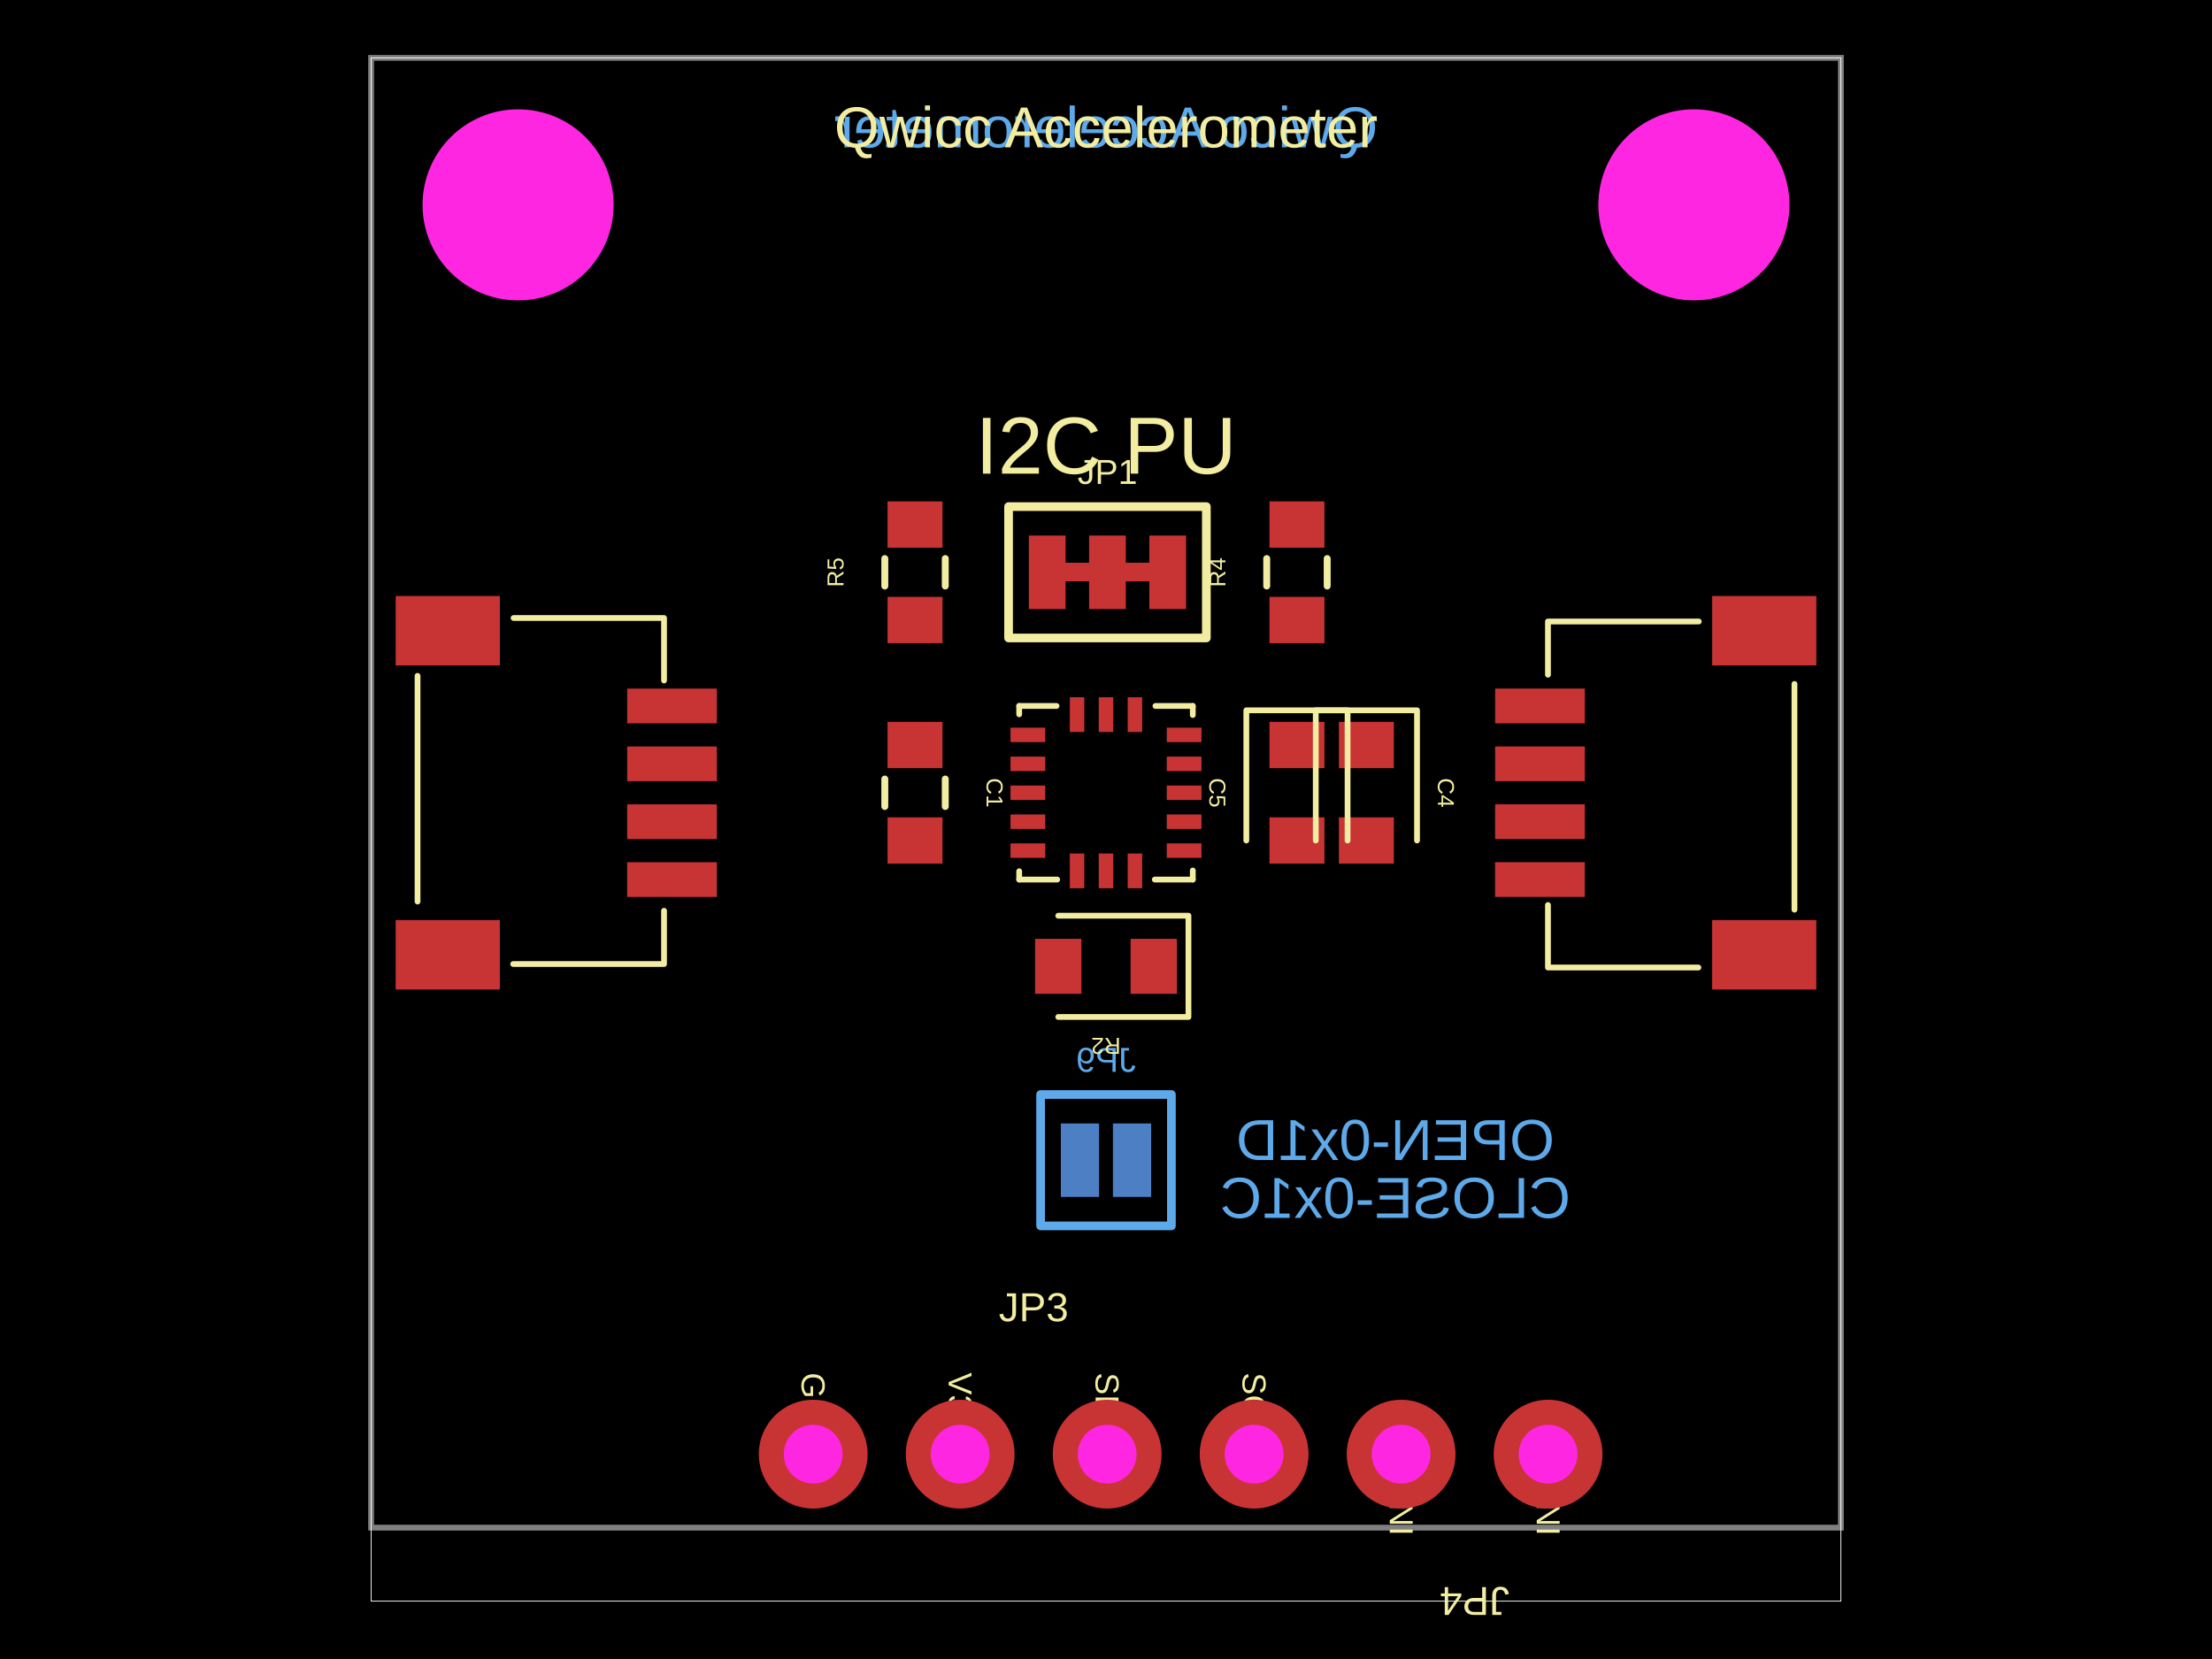
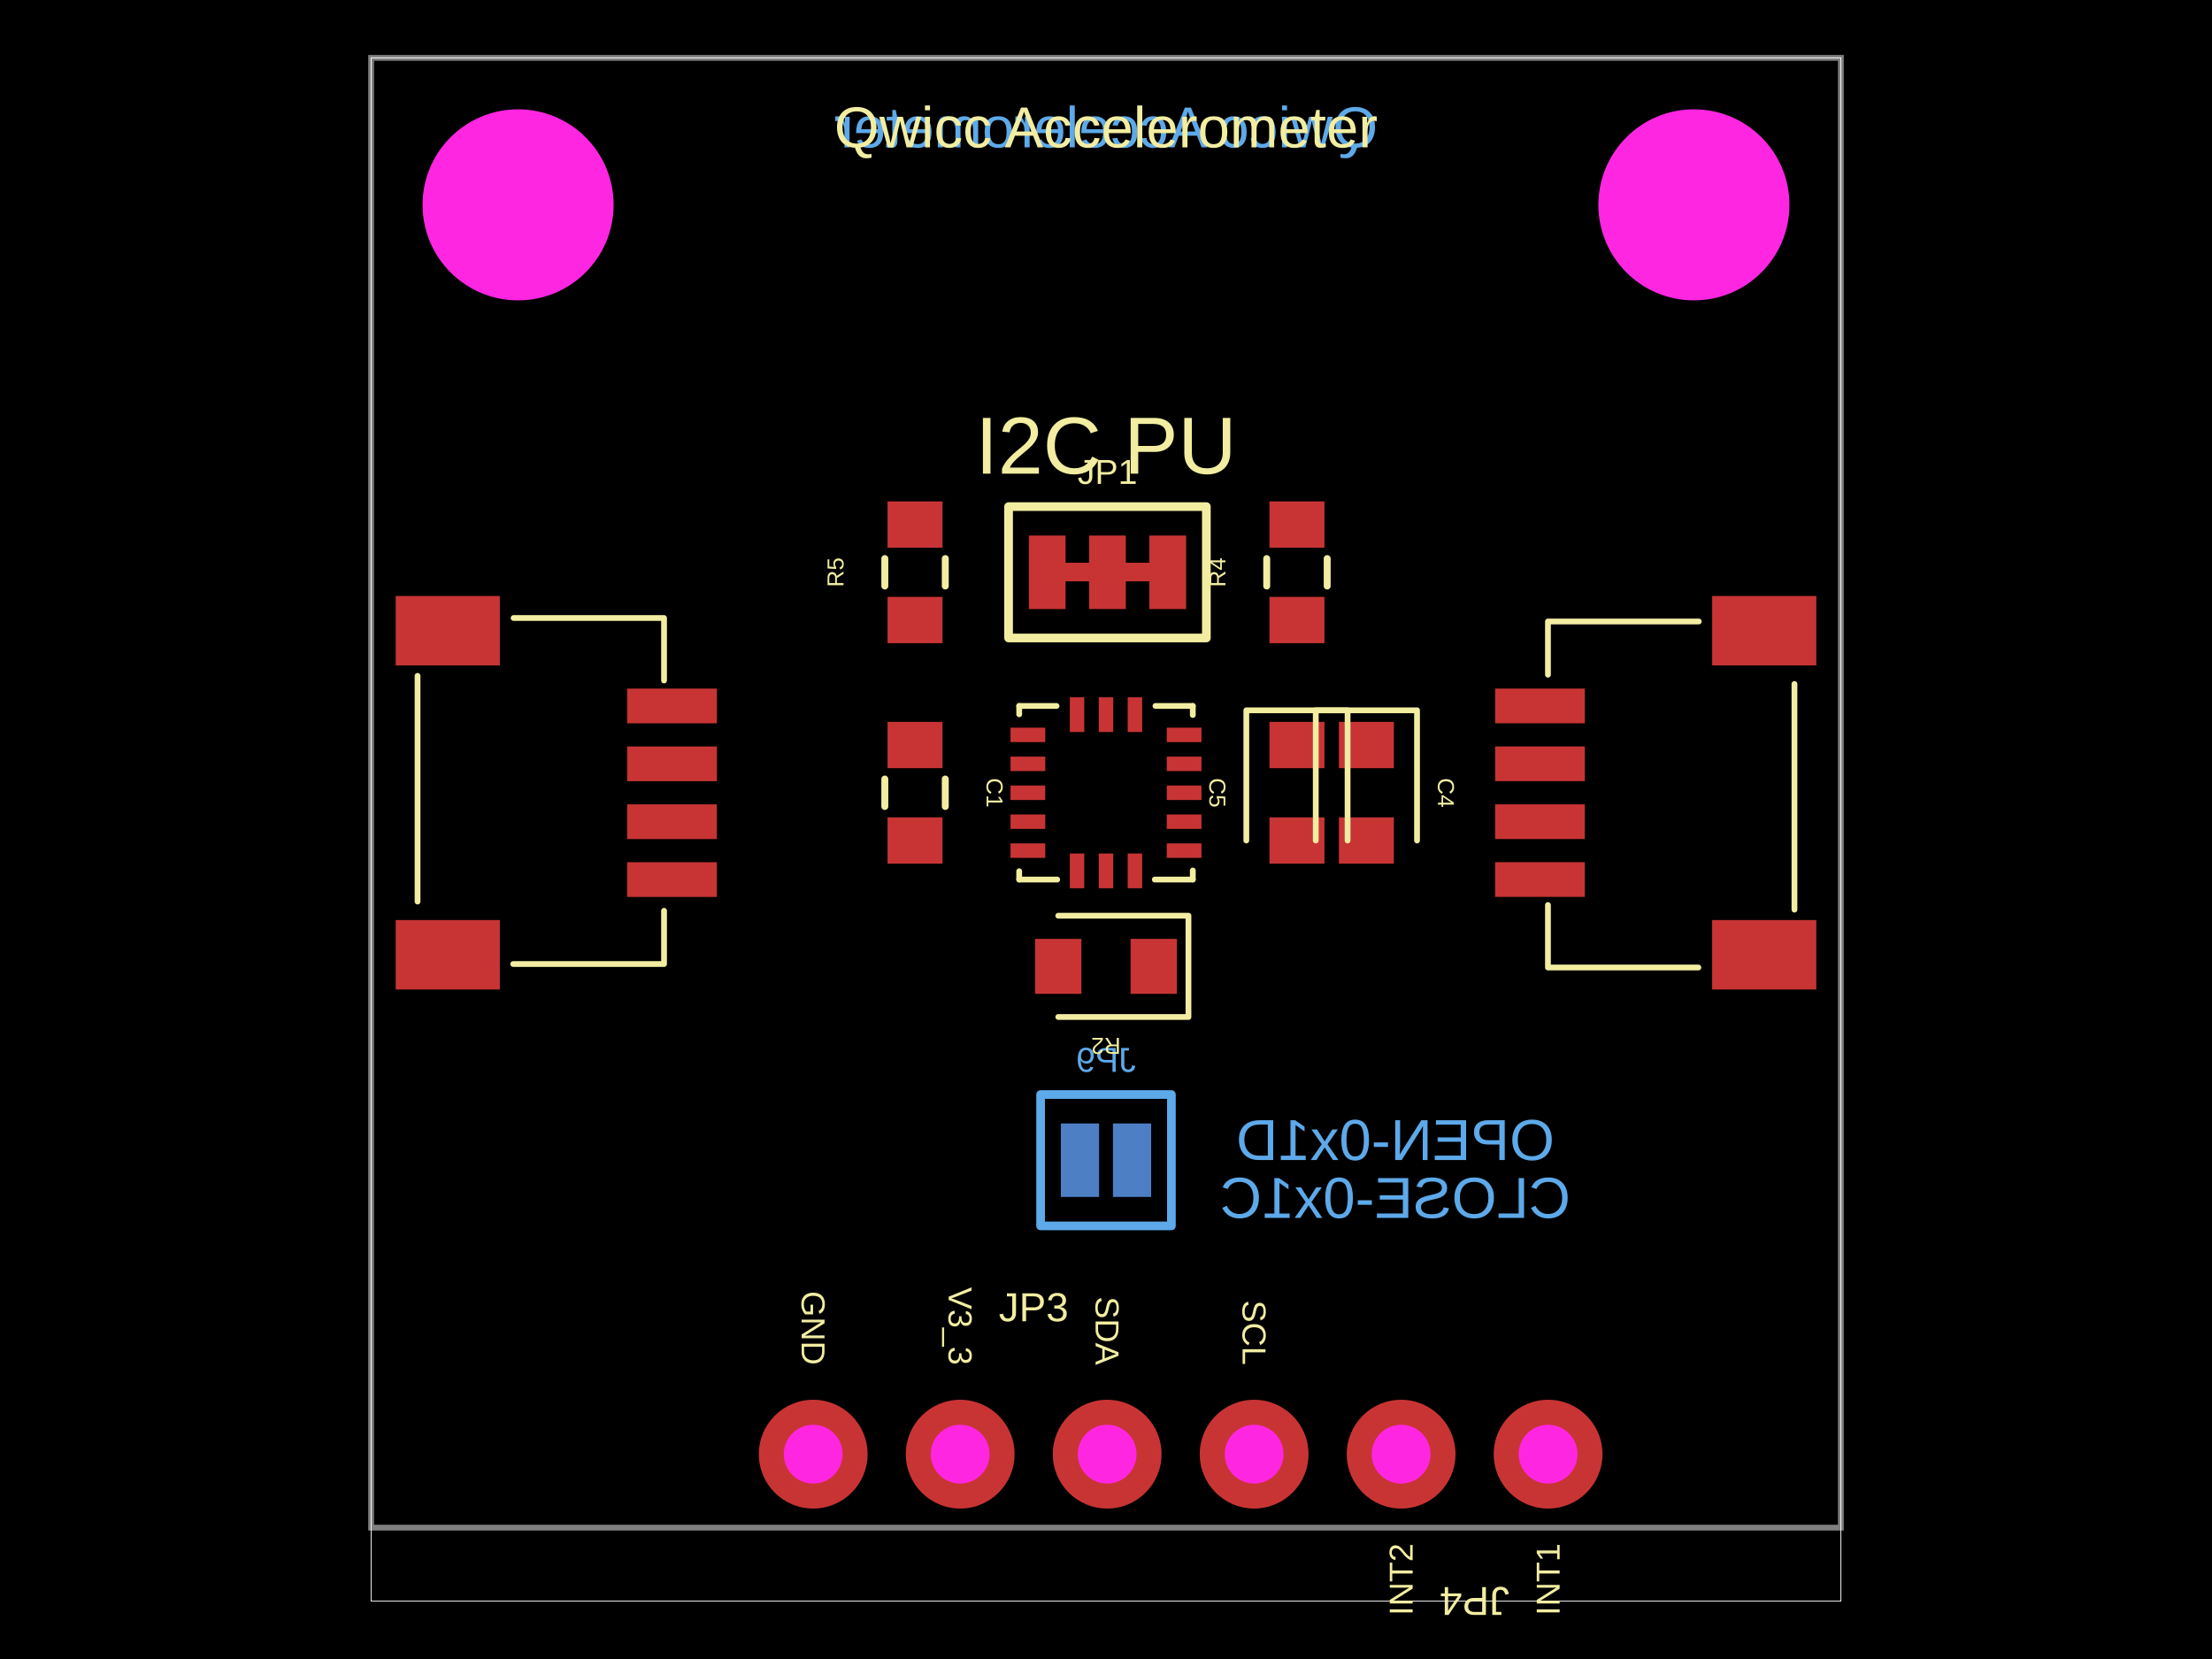
<svg xmlns="http://www.w3.org/2000/svg" width="800" height="600">
  <style />
  <rect class="boundary" x="0" y="0" fill="#000" width="800" height="600" data-type="pcb_background" data-pcb-layer="global" />
  <rect class="pcb-boundary" fill="none" stroke="#fff" stroke-width="0.3" x="134.217" y="20.928" width="531.566" height="558.144" data-type="pcb_boundary" data-pcb-layer="global" />
  <path class="pcb-board" d="M 134.217 552.494 L 665.783 552.494 L 665.783 20.928 L 134.217 20.928 Z" fill="none" stroke="rgba(255, 255, 255, 0.5)" stroke-width="2.093" data-type="pcb_board" data-pcb-layer="board" />
  <rect class="pcb-pad" fill="rgb(77, 127, 196)" x="402.507" y="406.313" width="13.821" height="26.578" data-type="pcb_smtpad" data-pcb-layer="bottom" data-pad-name="JP9.pin1" />
  <rect class="pcb-pad" fill="rgb(77, 127, 196)" x="383.672" y="406.313" width="13.821" height="26.578" data-type="pcb_smtpad" data-pcb-layer="bottom" data-pad-name="JP9.pin2" data-pad-net-name="GND" />
  <path class="pcb-silkscreen pcb-silkscreen-bottom" d="M 423.653 443.355 L 376.347 443.355 L 376.347 395.849 L 423.653 395.849 L 423.653 443.355 Z" fill="none" stroke="#5da9e9" stroke-width="3.139" stroke-linecap="round" stroke-linejoin="round" data-pcb-component-id="pcb_component_8" data-pcb-silkscreen-path-id="pcb_silkscreen_path_18" data-type="pcb_silkscreen_path" data-pcb-layer="bottom" />
  <text x="0" y="0" dx="0" dy="0" fill="#5da9e9" font-family="Arial, sans-serif" font-size="12.557" text-anchor="middle" dominant-baseline="central" transform="matrix(-1,0,0,1,400,383.2926)" class="pcb-silkscreen-text pcb-silkscreen-bottom" data-pcb-silkscreen-text-id="pcb_silkscreen_text_7" stroke="none" data-type="pcb_silkscreen_text" data-pcb-layer="bottom">JP9</text>
  <text x="0" y="0" dx="0" dy="0" fill="#5da9e9" font-family="Arial, sans-serif" font-size="20.928" text-anchor="middle" dominant-baseline="central" transform="matrix(-1,0,0,1,400,46.04116)" class="pcb-silkscreen-text pcb-silkscreen-bottom" data-pcb-silkscreen-text-id="pcb_silkscreen_text_17" stroke="none" data-type="pcb_silkscreen_text" data-pcb-layer="bottom">Qwicc Accelerometer</text>
  <text x="0" y="0" dx="0" dy="0" fill="#5da9e9" font-family="Arial, sans-serif" font-size="20.928" text-anchor="middle" dominant-baseline="central" transform="matrix(-1,0,0,1,504.639,412.2776)" class="pcb-silkscreen-text pcb-silkscreen-bottom" data-pcb-silkscreen-text-id="pcb_silkscreen_text_18" stroke="none" data-type="pcb_silkscreen_text" data-pcb-layer="bottom">OPEN-0x1D</text>
  <text x="0" y="0" dx="0" dy="0" fill="#5da9e9" font-family="Arial, sans-serif" font-size="20.928" text-anchor="middle" dominant-baseline="central" transform="matrix(-1,0,0,1,504.639,433.2054)" class="pcb-silkscreen-text pcb-silkscreen-bottom" data-pcb-silkscreen-text-id="pcb_silkscreen_text_19" stroke="none" data-type="pcb_silkscreen_text" data-pcb-layer="bottom">CLOSE-0x1C</text>
  <rect class="pcb-pad" fill="rgb(200, 52, 52)" x="365.469" y="263.167" width="12.557" height="5.232" data-type="pcb_smtpad" data-pcb-layer="top" data-pad-name="U1.VDDIO" data-pad-net-name="V3_3" />
  <rect class="pcb-pad" fill="rgb(200, 52, 52)" x="365.469" y="273.634" width="12.557" height="5.232" data-type="pcb_smtpad" data-pcb-layer="top" data-pad-name="U1.BYP" />
  <rect class="pcb-pad" fill="rgb(200, 52, 52)" x="365.469" y="284.095" width="12.557" height="5.232" data-type="pcb_smtpad" data-pcb-layer="top" data-pad-name="U1.NC1" />
  <rect class="pcb-pad" fill="rgb(200, 52, 52)" x="365.469" y="294.561" width="12.557" height="5.232" data-type="pcb_smtpad" data-pcb-layer="top" data-pad-name="U1.SCL" data-pad-net-name="SCL" />
  <rect class="pcb-pad" fill="rgb(200, 52, 52)" x="365.469" y="305.023" width="12.557" height="5.232" data-type="pcb_smtpad" data-pcb-layer="top" data-pad-name="U1.GND" />
  <rect class="pcb-pad" fill="rgb(200, 52, 52)" x="386.917" y="308.685" width="5.232" height="12.557" data-type="pcb_smtpad" data-pcb-layer="top" data-pad-name="U1.SDA" data-pad-net-name="SDA" />
  <rect class="pcb-pad" fill="rgb(200, 52, 52)" x="397.384" y="308.685" width="5.232" height="12.557" data-type="pcb_smtpad" data-pcb-layer="top" data-pad-name="U1.SA0" />
  <rect class="pcb-pad" fill="rgb(200, 52, 52)" x="407.845" y="308.685" width="5.232" height="12.557" data-type="pcb_smtpad" data-pcb-layer="top" data-pad-name="U1.NC2" />
  <rect class="pcb-pad" fill="rgb(200, 52, 52)" x="421.974" y="305.023" width="12.557" height="5.232" data-type="pcb_smtpad" data-pcb-layer="top" data-pad-name="U1.INT2" data-pad-net-name="INT2" />
  <rect class="pcb-pad" fill="rgb(200, 52, 52)" x="421.974" y="294.561" width="12.557" height="5.232" data-type="pcb_smtpad" data-pcb-layer="top" data-pad-name="U1.GND1" />
  <rect class="pcb-pad" fill="rgb(200, 52, 52)" x="421.974" y="284.095" width="12.557" height="5.232" data-type="pcb_smtpad" data-pcb-layer="top" data-pad-name="U1.INT1" data-pad-net-name="INT1" />
  <rect class="pcb-pad" fill="rgb(200, 52, 52)" x="421.974" y="273.634" width="12.557" height="5.232" data-type="pcb_smtpad" data-pcb-layer="top" data-pad-name="U1.GND2" />
  <rect class="pcb-pad" fill="rgb(200, 52, 52)" x="421.974" y="263.167" width="12.557" height="5.232" data-type="pcb_smtpad" data-pcb-layer="top" data-pad-name="U1.NC3" />
  <rect class="pcb-pad" fill="rgb(200, 52, 52)" x="407.845" y="252.18" width="5.232" height="12.557" data-type="pcb_smtpad" data-pcb-layer="top" data-pad-name="U1.VDD" data-pad-net-name="V3_3" />
  <rect class="pcb-pad" fill="rgb(200, 52, 52)" x="397.384" y="252.18" width="5.232" height="12.557" data-type="pcb_smtpad" data-pcb-layer="top" data-pad-name="U1.NC4" />
  <rect class="pcb-pad" fill="rgb(200, 52, 52)" x="386.917" y="252.18" width="5.232" height="12.557" data-type="pcb_smtpad" data-pcb-layer="top" data-pad-name="U1.NC5" />
  <rect class="pcb-pad" fill="rgb(200, 52, 52)" x="459.121" y="261.074" width="19.881" height="16.742" data-type="pcb_smtpad" data-pcb-layer="top" data-pad-name="C5.pin1" data-pad-net-name="V3_3" />
  <rect class="pcb-pad" fill="rgb(200, 52, 52)" x="459.121" y="295.605" width="19.881" height="16.742" data-type="pcb_smtpad" data-pcb-layer="top" data-pad-name="C5.pin2" data-pad-net-name="GND" />
  <rect class="pcb-pad" fill="rgb(200, 52, 52)" x="484.234" y="261.074" width="19.881" height="16.742" data-type="pcb_smtpad" data-pcb-layer="top" data-pad-name="C4.pin1" data-pad-net-name="V3_3" />
  <rect class="pcb-pad" fill="rgb(200, 52, 52)" x="484.234" y="295.605" width="19.881" height="16.742" data-type="pcb_smtpad" data-pcb-layer="top" data-pad-name="C4.pin2" data-pad-net-name="GND" />
  <rect class="pcb-pad" fill="rgb(200, 52, 52)" x="408.894" y="339.554" width="16.742" height="19.881" data-type="pcb_smtpad" data-pcb-layer="top" data-pad-name="R2.pin1" />
  <rect class="pcb-pad" fill="rgb(200, 52, 52)" x="374.363" y="339.554" width="16.742" height="19.881" data-type="pcb_smtpad" data-pcb-layer="top" data-pad-name="R2.pin2" data-pad-net-name="V3_3" />
  <rect class="pcb-pad" fill="rgb(200, 52, 52)" x="320.998" y="261.074" width="19.881" height="16.742" data-type="pcb_smtpad" data-pcb-layer="top" data-pad-name="C1.pin1" />
  <rect class="pcb-pad" fill="rgb(200, 52, 52)" x="320.998" y="295.605" width="19.881" height="16.742" data-type="pcb_smtpad" data-pcb-layer="top" data-pad-name="C1.pin2" data-pad-net-name="GND" />
  <rect class="pcb-pad" fill="rgb(200, 52, 52)" x="459.121" y="215.87" width="19.881" height="16.742" data-type="pcb_smtpad" data-pcb-layer="top" data-pad-name="R4.pin1" data-pad-net-name="SCL" />
  <rect class="pcb-pad" fill="rgb(200, 52, 52)" x="459.121" y="181.339" width="19.881" height="16.742" data-type="pcb_smtpad" data-pcb-layer="top" data-pad-name="R4.pin2" />
  <rect class="pcb-pad" fill="rgb(200, 52, 52)" x="320.998" y="215.87" width="19.881" height="16.742" data-type="pcb_smtpad" data-pcb-layer="top" data-pad-name="R5.pin1" data-pad-net-name="SDA" />
  <rect class="pcb-pad" fill="rgb(200, 52, 52)" x="320.998" y="181.339" width="19.881" height="16.742" data-type="pcb_smtpad" data-pcb-layer="top" data-pad-name="R5.pin2" />
  <rect class="pcb-pad" fill="rgb(200, 52, 52)" x="372.093" y="193.687" width="13.289" height="26.578" data-type="pcb_smtpad" data-pcb-layer="top" data-pad-name="JP1.pin1" />
  <rect class="pcb-pad" fill="rgb(200, 52, 52)" x="393.887" y="193.687" width="13.289" height="26.578" data-type="pcb_smtpad" data-pcb-layer="top" data-pad-name="JP1.pin2" data-pad-net-name="V3_3" />
  <rect class="pcb-pad" fill="rgb(200, 52, 52)" x="415.681" y="193.687" width="13.289" height="26.578" data-type="pcb_smtpad" data-pcb-layer="top" data-pad-name="JP1.pin3" />
  <path class="pcb-trace" stroke="rgb(200, 52, 52)" fill="none" d="M 385.382 206.976 L 393.887 206.976" stroke-width="6.645" stroke-linecap="round" stroke-linejoin="round" shape-rendering="crispEdges" data-type="pcb_trace" data-pcb-layer="top" />
  <path class="pcb-trace" stroke="rgb(200, 52, 52)" fill="none" d="M 407.176 206.976 L 415.681 206.976" stroke-width="6.645" stroke-linecap="round" stroke-linejoin="round" shape-rendering="crispEdges" data-type="pcb_trace" data-pcb-layer="top" />
  <rect class="pcb-pad" fill="rgb(200, 52, 52)" x="540.729" y="290.894" width="32.438" height="12.557" data-type="pcb_smtpad" data-pcb-layer="top" data-pad-name="JP2.VDD" data-pad-net-name="V3_3" />
  <rect class="pcb-pad" fill="rgb(200, 52, 52)" x="540.729" y="311.821" width="32.438" height="12.557" data-type="pcb_smtpad" data-pcb-layer="top" data-pad-name="JP2.GND" data-pad-net-name="GND" />
  <rect class="pcb-pad" fill="rgb(200, 52, 52)" x="540.739" y="249.033" width="32.438" height="12.557" data-type="pcb_smtpad" data-pcb-layer="top" data-pad-name="JP2.SCL" data-pad-net-name="SCL" />
  <rect class="pcb-pad" fill="rgb(200, 52, 52)" x="540.739" y="269.961" width="32.438" height="12.557" data-type="pcb_smtpad" data-pcb-layer="top" data-pad-name="JP2.SDA" data-pad-net-name="SDA" />
  <rect class="pcb-pad" fill="rgb(200, 52, 52)" x="619.219" y="332.754" width="37.67" height="25.113" data-type="pcb_smtpad" data-pcb-layer="top" />
  <rect class="pcb-pad" fill="rgb(200, 52, 52)" x="619.23" y="215.554" width="37.67" height="25.113" data-type="pcb_smtpad" data-pcb-layer="top" />
  <rect class="pcb-pad" fill="rgb(200, 52, 52)" x="226.833" y="269.971" width="32.438" height="12.557" data-type="pcb_smtpad" data-pcb-layer="top" data-pad-name="JP5.VDD" data-pad-net-name="V3_3" />
  <rect class="pcb-pad" fill="rgb(200, 52, 52)" x="226.833" y="249.044" width="32.438" height="12.557" data-type="pcb_smtpad" data-pcb-layer="top" data-pad-name="JP5.GND" data-pad-net-name="GND" />
  <rect class="pcb-pad" fill="rgb(200, 52, 52)" x="226.823" y="311.832" width="32.438" height="12.557" data-type="pcb_smtpad" data-pcb-layer="top" data-pad-name="JP5.SCL" data-pad-net-name="SCL" />
  <rect class="pcb-pad" fill="rgb(200, 52, 52)" x="226.823" y="290.904" width="32.438" height="12.557" data-type="pcb_smtpad" data-pcb-layer="top" data-pad-name="JP5.SDA" data-pad-net-name="SDA" />
  <rect class="pcb-pad" fill="rgb(200, 52, 52)" x="143.111" y="215.554" width="37.67" height="25.113" data-type="pcb_smtpad" data-pcb-layer="top" />
  <rect class="pcb-pad" fill="rgb(200, 52, 52)" x="143.1" y="332.754" width="37.67" height="25.113" data-type="pcb_smtpad" data-pcb-layer="top" />
  <path class="pcb-silkscreen pcb-silkscreen-top" d="M 368.606 315.092 L 368.606 318.102" fill="none" stroke="#f2eda1" stroke-width="2.093" stroke-linecap="round" stroke-linejoin="round" data-pcb-component-id="pcb_component_0" data-pcb-silkscreen-path-id="pcb_silkscreen_path_0" data-type="pcb_silkscreen_path" data-pcb-layer="top" />
  <path class="pcb-silkscreen pcb-silkscreen-top" d="M 368.606 255.319 L 368.606 258.33" fill="none" stroke="#f2eda1" stroke-width="2.093" stroke-linecap="round" stroke-linejoin="round" data-pcb-component-id="pcb_component_0" data-pcb-silkscreen-path-id="pcb_silkscreen_path_1" data-type="pcb_silkscreen_path" data-pcb-layer="top" />
  <path class="pcb-silkscreen pcb-silkscreen-top" d="M 382.346 318.102 L 368.606 318.102" fill="none" stroke="#f2eda1" stroke-width="2.093" stroke-linecap="round" stroke-linejoin="round" data-pcb-component-id="pcb_component_0" data-pcb-silkscreen-path-id="pcb_silkscreen_path_2" data-type="pcb_silkscreen_path" data-pcb-layer="top" />
  <path class="pcb-silkscreen pcb-silkscreen-top" d="M 431.39 318.102 L 417.65 318.102" fill="none" stroke="#f2eda1" stroke-width="2.093" stroke-linecap="round" stroke-linejoin="round" data-pcb-component-id="pcb_component_0" data-pcb-silkscreen-path-id="pcb_silkscreen_path_3" data-type="pcb_silkscreen_path" data-pcb-layer="top" />
  <path class="pcb-silkscreen pcb-silkscreen-top" d="M 431.39 314.827 L 431.39 318.102" fill="none" stroke="#f2eda1" stroke-width="2.093" stroke-linecap="round" stroke-linejoin="round" data-pcb-component-id="pcb_component_0" data-pcb-silkscreen-path-id="pcb_silkscreen_path_4" data-type="pcb_silkscreen_path" data-pcb-layer="top" />
  <path class="pcb-silkscreen pcb-silkscreen-top" d="M 431.39 255.319 L 431.39 258.595" fill="none" stroke="#f2eda1" stroke-width="2.093" stroke-linecap="round" stroke-linejoin="round" data-pcb-component-id="pcb_component_0" data-pcb-silkscreen-path-id="pcb_silkscreen_path_5" data-type="pcb_silkscreen_path" data-pcb-layer="top" />
  <path class="pcb-silkscreen pcb-silkscreen-top" d="M 417.886 255.319 L 431.39 255.319" fill="none" stroke="#f2eda1" stroke-width="2.093" stroke-linecap="round" stroke-linejoin="round" data-pcb-component-id="pcb_component_0" data-pcb-silkscreen-path-id="pcb_silkscreen_path_6" data-type="pcb_silkscreen_path" data-pcb-layer="top" />
  <path class="pcb-silkscreen pcb-silkscreen-top" d="M 368.606 255.319 L 382.11 255.319" fill="none" stroke="#f2eda1" stroke-width="2.093" stroke-linecap="round" stroke-linejoin="round" data-pcb-component-id="pcb_component_0" data-pcb-silkscreen-path-id="pcb_silkscreen_path_7" data-type="pcb_silkscreen_path" data-pcb-layer="top" />
  <path class="pcb-silkscreen pcb-silkscreen-top" d="M 487.374 303.976 L 487.374 256.889 L 450.75 256.889 L 450.75 303.976" fill="none" stroke="#f2eda1" stroke-width="2.093" stroke-linecap="round" stroke-linejoin="round" data-pcb-component-id="pcb_component_1" data-pcb-silkscreen-path-id="pcb_silkscreen_path_8" data-type="pcb_silkscreen_path" data-pcb-layer="top" />
  <text x="0" y="0" dx="0" dy="0" fill="#f2eda1" font-family="Arial, sans-serif" font-size="8.371" text-anchor="middle" dominant-baseline="central" transform="matrix(-1.8369701987210297e-16,1,-1,-1.8369701987210297e-16,440.286,286.7108)" class="pcb-silkscreen-text pcb-silkscreen-top" data-pcb-silkscreen-text-id="pcb_silkscreen_text_0" stroke="none" data-type="pcb_silkscreen_text" data-pcb-layer="top">C5</text>
  <path class="pcb-silkscreen pcb-silkscreen-top" d="M 512.487 303.976 L 512.487 256.889 L 475.863 256.889 L 475.863 303.976" fill="none" stroke="#f2eda1" stroke-width="2.093" stroke-linecap="round" stroke-linejoin="round" data-pcb-component-id="pcb_component_2" data-pcb-silkscreen-path-id="pcb_silkscreen_path_9" data-type="pcb_silkscreen_path" data-pcb-layer="top" />
  <text x="0" y="0" dx="0" dy="0" fill="#f2eda1" font-family="Arial, sans-serif" font-size="8.371" text-anchor="middle" dominant-baseline="central" transform="matrix(-1.8369701987210297e-16,1,-1,-1.8369701987210297e-16,522.9508,286.7108)" class="pcb-silkscreen-text pcb-silkscreen-top" data-pcb-silkscreen-text-id="pcb_silkscreen_text_1" stroke="none" data-type="pcb_silkscreen_text" data-pcb-layer="top">C4</text>
  <path class="pcb-silkscreen pcb-silkscreen-top" d="M 382.735 367.806 L 429.822 367.806 L 429.822 331.182 L 382.735 331.182" fill="none" stroke="#f2eda1" stroke-width="2.093" stroke-linecap="round" stroke-linejoin="round" data-pcb-component-id="pcb_component_3" data-pcb-silkscreen-path-id="pcb_silkscreen_path_10" data-type="pcb_silkscreen_path" data-pcb-layer="top" />
  <text x="0" y="0" dx="0" dy="0" fill="#f2eda1" font-family="Arial, sans-serif" font-size="8.371" text-anchor="middle" dominant-baseline="central" transform="matrix(-1,-1.2246467991473532e-16,1.2246467991473532e-16,-1,400,378.27)" class="pcb-silkscreen-text pcb-silkscreen-top" data-pcb-silkscreen-text-id="pcb_silkscreen_text_2" stroke="none" data-type="pcb_silkscreen_text" data-pcb-layer="top">R2</text>
  <path class="pcb-silkscreen pcb-silkscreen-top" d="M 341.873 281.746 L 341.873 291.676" fill="none" stroke="#f2eda1" stroke-width="2.511" stroke-linecap="round" stroke-linejoin="round" data-pcb-component-id="pcb_component_4" data-pcb-silkscreen-path-id="pcb_silkscreen_path_11" data-type="pcb_silkscreen_path" data-pcb-layer="top" />
  <path class="pcb-silkscreen pcb-silkscreen-top" d="M 320.003 281.746 L 320.003 291.676" fill="none" stroke="#f2eda1" stroke-width="2.511" stroke-linecap="round" stroke-linejoin="round" data-pcb-component-id="pcb_component_4" data-pcb-silkscreen-path-id="pcb_silkscreen_path_12" data-type="pcb_silkscreen_path" data-pcb-layer="top" />
  <text x="0" y="0" dx="0" dy="0" fill="#f2eda1" font-family="Arial, sans-serif" font-size="8.371" text-anchor="middle" dominant-baseline="central" transform="matrix(-1.8369701987210297e-16,1,-1,-1.8369701987210297e-16,359.714,286.7108)" class="pcb-silkscreen-text pcb-silkscreen-top" data-pcb-silkscreen-text-id="pcb_silkscreen_text_3" stroke="none" data-type="pcb_silkscreen_text" data-pcb-layer="top">C1</text>
  <path class="pcb-silkscreen pcb-silkscreen-top" d="M 458.127 211.941 L 458.127 202.011" fill="none" stroke="#f2eda1" stroke-width="2.511" stroke-linecap="round" stroke-linejoin="round" data-pcb-component-id="pcb_component_5" data-pcb-silkscreen-path-id="pcb_silkscreen_path_13" data-type="pcb_silkscreen_path" data-pcb-layer="top" />
  <path class="pcb-silkscreen pcb-silkscreen-top" d="M 479.997 211.941 L 479.997 202.011" fill="none" stroke="#f2eda1" stroke-width="2.511" stroke-linecap="round" stroke-linejoin="round" data-pcb-component-id="pcb_component_5" data-pcb-silkscreen-path-id="pcb_silkscreen_path_14" data-type="pcb_silkscreen_path" data-pcb-layer="top" />
  <text x="0" y="0" dx="0" dy="0" fill="#f2eda1" font-family="Arial, sans-serif" font-size="8.371" text-anchor="middle" dominant-baseline="central" transform="matrix(6.123233995736766e-17,-1,1,6.123233995736766e-17,440.286,206.9759)" class="pcb-silkscreen-text pcb-silkscreen-top" data-pcb-silkscreen-text-id="pcb_silkscreen_text_4" stroke="none" data-type="pcb_silkscreen_text" data-pcb-layer="top">R4</text>
  <path class="pcb-silkscreen pcb-silkscreen-top" d="M 320.003 211.941 L 320.003 202.011" fill="none" stroke="#f2eda1" stroke-width="2.511" stroke-linecap="round" stroke-linejoin="round" data-pcb-component-id="pcb_component_6" data-pcb-silkscreen-path-id="pcb_silkscreen_path_15" data-type="pcb_silkscreen_path" data-pcb-layer="top" />
  <path class="pcb-silkscreen pcb-silkscreen-top" d="M 341.873 211.941 L 341.873 202.011" fill="none" stroke="#f2eda1" stroke-width="2.511" stroke-linecap="round" stroke-linejoin="round" data-pcb-component-id="pcb_component_6" data-pcb-silkscreen-path-id="pcb_silkscreen_path_16" data-type="pcb_silkscreen_path" data-pcb-layer="top" />
  <text x="0" y="0" dx="0" dy="0" fill="#f2eda1" font-family="Arial, sans-serif" font-size="8.371" text-anchor="middle" dominant-baseline="central" transform="matrix(6.123233995736766e-17,-1,1,6.123233995736766e-17,302.1625,206.9759)" class="pcb-silkscreen-text pcb-silkscreen-top" data-pcb-silkscreen-text-id="pcb_silkscreen_text_5" stroke="none" data-type="pcb_silkscreen_text" data-pcb-layer="top">R5</text>
  <path class="pcb-silkscreen pcb-silkscreen-top" d="M 364.768 230.729 L 436.295 230.729 L 436.295 183.223 L 364.768 183.223 L 364.768 230.729 Z" fill="none" stroke="#f2eda1" stroke-width="3.139" stroke-linecap="round" stroke-linejoin="round" data-pcb-component-id="pcb_component_7" data-pcb-silkscreen-path-id="pcb_silkscreen_path_17" data-type="pcb_silkscreen_path" data-pcb-layer="top" />
  <text x="0" y="0" dx="0" dy="0" fill="#f2eda1" font-family="Arial, sans-serif" font-size="12.557" text-anchor="middle" dominant-baseline="central" transform="matrix(1,0,0,1,400.5316,170.6662)" class="pcb-silkscreen-text pcb-silkscreen-top" data-pcb-silkscreen-text-id="pcb_silkscreen_text_6" stroke="none" data-type="pcb_silkscreen_text" data-pcb-layer="top">JP1</text>
-   <text x="0" y="0" dx="0" dy="0" fill="#f2eda1" font-family="Arial, sans-serif" font-size="12.054" text-anchor="start" dominant-baseline="central" transform="matrix(-1.8369701987210297e-16,1,-1,-1.8369701987210297e-16,294.1053,496.4074)" class="pcb-silkscreen-text pcb-silkscreen-top" data-pcb-silkscreen-text-id="pcb_silkscreen_text_8" stroke="none" data-type="pcb_silkscreen_text" data-pcb-layer="top">GND</text>
-   <text x="0" y="0" dx="0" dy="0" fill="#f2eda1" font-family="Arial, sans-serif" font-size="12.054" text-anchor="start" dominant-baseline="central" transform="matrix(-1.8369701987210297e-16,1,-1,-1.8369701987210297e-16,347.2619,496.4074)" class="pcb-silkscreen-text pcb-silkscreen-top" data-pcb-silkscreen-text-id="pcb_silkscreen_text_9" stroke="none" data-type="pcb_silkscreen_text" data-pcb-layer="top">V3_3</text>
-   <text x="0" y="0" dx="0" dy="0" fill="#f2eda1" font-family="Arial, sans-serif" font-size="12.054" text-anchor="start" dominant-baseline="central" transform="matrix(-1.8369701987210297e-16,1,-1,-1.8369701987210297e-16,400.4186,496.4074)" class="pcb-silkscreen-text pcb-silkscreen-top" data-pcb-silkscreen-text-id="pcb_silkscreen_text_10" stroke="none" data-type="pcb_silkscreen_text" data-pcb-layer="top">SDA</text>
-   <text x="0" y="0" dx="0" dy="0" fill="#f2eda1" font-family="Arial, sans-serif" font-size="12.054" text-anchor="start" dominant-baseline="central" transform="matrix(-1.8369701987210297e-16,1,-1,-1.8369701987210297e-16,453.5752,496.4074)" class="pcb-silkscreen-text pcb-silkscreen-top" data-pcb-silkscreen-text-id="pcb_silkscreen_text_11" stroke="none" data-type="pcb_silkscreen_text" data-pcb-layer="top">SCL</text>
+   <text x="0" y="0" dx="0" dy="0" fill="#f2eda1" font-family="Arial, sans-serif" font-size="12.054" text-anchor="end" dominant-baseline="central" transform="matrix(-1.8369701987210297e-16,1,-1,-1.8369701987210297e-16,294.1053,493.6868)" class="pcb-silkscreen-text pcb-silkscreen-top" data-pcb-silkscreen-text-id="pcb_silkscreen_text_8" stroke="none" data-type="pcb_silkscreen_text" data-pcb-layer="top">GND</text>
+   <text x="0" y="0" dx="0" dy="0" fill="#f2eda1" font-family="Arial, sans-serif" font-size="12.054" text-anchor="end" dominant-baseline="central" transform="matrix(-1.8369701987210297e-16,1,-1,-1.8369701987210297e-16,347.2619,493.6868)" class="pcb-silkscreen-text pcb-silkscreen-top" data-pcb-silkscreen-text-id="pcb_silkscreen_text_9" stroke="none" data-type="pcb_silkscreen_text" data-pcb-layer="top">V3_3</text>
+   <text x="0" y="0" dx="0" dy="0" fill="#f2eda1" font-family="Arial, sans-serif" font-size="12.054" text-anchor="end" dominant-baseline="central" transform="matrix(-1.8369701987210297e-16,1,-1,-1.8369701987210297e-16,400.4186,493.6868)" class="pcb-silkscreen-text pcb-silkscreen-top" data-pcb-silkscreen-text-id="pcb_silkscreen_text_10" stroke="none" data-type="pcb_silkscreen_text" data-pcb-layer="top">SDA</text>
+   <text x="0" y="0" dx="0" dy="0" fill="#f2eda1" font-family="Arial, sans-serif" font-size="12.054" text-anchor="end" dominant-baseline="central" transform="matrix(-1.8369701987210297e-16,1,-1,-1.8369701987210297e-16,453.5752,493.6868)" class="pcb-silkscreen-text pcb-silkscreen-top" data-pcb-silkscreen-text-id="pcb_silkscreen_text_11" stroke="none" data-type="pcb_silkscreen_text" data-pcb-layer="top">SCL</text>
  <text x="0" y="0" dx="0" dy="0" fill="#f2eda1" font-family="Arial, sans-serif" font-size="14.649" text-anchor="middle" dominant-baseline="central" transform="matrix(1,0,0,1,373.8403,472.759)" class="pcb-silkscreen-text pcb-silkscreen-top" data-pcb-silkscreen-text-id="pcb_silkscreen_text_12" stroke="none" data-type="pcb_silkscreen_text" data-pcb-layer="top">JP3</text>
-   <text x="0" y="0" dx="0" dy="0" fill="#f2eda1" font-family="Arial, sans-serif" font-size="12.054" text-anchor="start" dominant-baseline="central" transform="matrix(6.123233995736766e-17,-1,1,6.123233995736766e-17,559.8884,555.4238)" class="pcb-silkscreen-text pcb-silkscreen-top" data-pcb-silkscreen-text-id="pcb_silkscreen_text_13" stroke="none" data-type="pcb_silkscreen_text" data-pcb-layer="top">INT1</text>
-   <text x="0" y="0" dx="0" dy="0" fill="#f2eda1" font-family="Arial, sans-serif" font-size="12.054" text-anchor="start" dominant-baseline="central" transform="matrix(6.123233995736766e-17,-1,1,6.123233995736766e-17,506.7318,555.4238)" class="pcb-silkscreen-text pcb-silkscreen-top" data-pcb-silkscreen-text-id="pcb_silkscreen_text_14" stroke="none" data-type="pcb_silkscreen_text" data-pcb-layer="top">INT2</text>
+   <text x="0" y="0" dx="0" dy="0" fill="#f2eda1" font-family="Arial, sans-serif" font-size="12.054" text-anchor="end" dominant-baseline="central" transform="matrix(6.123233995736766e-17,-1,1,6.123233995736766e-17,559.8884,558.1444)" class="pcb-silkscreen-text pcb-silkscreen-top" data-pcb-silkscreen-text-id="pcb_silkscreen_text_13" stroke="none" data-type="pcb_silkscreen_text" data-pcb-layer="top">INT1</text>
+   <text x="0" y="0" dx="0" dy="0" fill="#f2eda1" font-family="Arial, sans-serif" font-size="12.054" text-anchor="end" dominant-baseline="central" transform="matrix(6.123233995736766e-17,-1,1,6.123233995736766e-17,506.7318,558.1444)" class="pcb-silkscreen-text pcb-silkscreen-top" data-pcb-silkscreen-text-id="pcb_silkscreen_text_14" stroke="none" data-type="pcb_silkscreen_text" data-pcb-layer="top">INT2</text>
  <text x="0" y="0" dx="0" dy="0" fill="#f2eda1" font-family="Arial, sans-serif" font-size="14.649" text-anchor="middle" dominant-baseline="central" transform="matrix(-1,-1.2246467991473532e-16,1.2246467991473532e-16,-1,533.3101,579.0722)" class="pcb-silkscreen-text pcb-silkscreen-top" data-pcb-silkscreen-text-id="pcb_silkscreen_text_15" stroke="none" data-type="pcb_silkscreen_text" data-pcb-layer="top">JP4</text>
  <path class="pcb-silkscreen pcb-silkscreen-top" d="M 648.988 328.984 L 648.988 247.366" fill="none" stroke="#f2eda1" stroke-width="2.093" stroke-linecap="round" stroke-linejoin="round" data-pcb-component-id="pcb_component_11" data-pcb-silkscreen-path-id="pcb_silkscreen_path_19" data-type="pcb_silkscreen_path" data-pcb-layer="top" />
  <path class="pcb-silkscreen pcb-silkscreen-top" d="M 559.837 327.311 L 559.837 349.912 L 614.248 349.912" fill="none" stroke="#f2eda1" stroke-width="2.093" stroke-linecap="round" stroke-linejoin="round" data-pcb-component-id="pcb_component_11" data-pcb-silkscreen-path-id="pcb_silkscreen_path_20" data-type="pcb_silkscreen_path" data-pcb-layer="top" />
  <path class="pcb-silkscreen pcb-silkscreen-top" d="M 559.837 244.018 L 559.837 224.764 L 614.391 224.764" fill="none" stroke="#f2eda1" stroke-width="2.093" stroke-linecap="round" stroke-linejoin="round" data-pcb-component-id="pcb_component_11" data-pcb-silkscreen-path-id="pcb_silkscreen_path_21" data-type="pcb_silkscreen_path" data-pcb-layer="top" />
  <path class="pcb-silkscreen pcb-silkscreen-top" d="M 151.012 244.438 L 151.012 326.055" fill="none" stroke="#f2eda1" stroke-width="2.093" stroke-linecap="round" stroke-linejoin="round" data-pcb-component-id="pcb_component_12" data-pcb-silkscreen-path-id="pcb_silkscreen_path_22" data-type="pcb_silkscreen_path" data-pcb-layer="top" />
  <path class="pcb-silkscreen pcb-silkscreen-top" d="M 240.163 246.11 L 240.163 223.51 L 185.752 223.51" fill="none" stroke="#f2eda1" stroke-width="2.093" stroke-linecap="round" stroke-linejoin="round" data-pcb-component-id="pcb_component_12" data-pcb-silkscreen-path-id="pcb_silkscreen_path_23" data-type="pcb_silkscreen_path" data-pcb-layer="top" />
  <path class="pcb-silkscreen pcb-silkscreen-top" d="M 240.163 329.404 L 240.163 348.657 L 185.609 348.657" fill="none" stroke="#f2eda1" stroke-width="2.093" stroke-linecap="round" stroke-linejoin="round" data-pcb-component-id="pcb_component_12" data-pcb-silkscreen-path-id="pcb_silkscreen_path_24" data-type="pcb_silkscreen_path" data-pcb-layer="top" />
  <text x="0" y="0" dx="0" dy="0" fill="#f2eda1" font-family="Arial, sans-serif" font-size="20.928" text-anchor="middle" dominant-baseline="central" transform="matrix(1,0,0,1,400,46.04116)" class="pcb-silkscreen-text pcb-silkscreen-top" data-pcb-silkscreen-text-id="pcb_silkscreen_text_16" stroke="none" data-type="pcb_silkscreen_text" data-pcb-layer="top">Qwicc Accelerometer</text>
  <text x="0" y="0" dx="0" dy="0" fill="#f2eda1" font-family="Arial, sans-serif" font-size="29.299" text-anchor="middle" dominant-baseline="central" transform="matrix(1,0,0,1,400,161.1441)" class="pcb-silkscreen-text pcb-silkscreen-top" data-pcb-silkscreen-text-id="pcb_silkscreen_text_20" stroke="none" data-type="pcb_silkscreen_text" data-pcb-layer="top">I2C PU</text>
  <g data-type="pcb_plated_hole" data-pcb-layer="through" data-pad-name="JP3.GND" data-pad-net-name="GND">
    <circle class="pcb-hole-outer" fill="rgb(200, 52, 52)" cx="294.105" cy="525.916" r="19.672" data-type="pcb_plated_hole" data-pcb-layer="top" />
    <circle class="pcb-hole-inner" fill="#FF26E2" cx="294.105" cy="525.916" r="10.631" data-type="pcb_plated_hole_drill" data-pcb-layer="drill" />
  </g>
  <g data-type="pcb_plated_hole" data-pcb-layer="through" data-pad-name="JP3.V3_3" data-pad-net-name="V3_3">
    <circle class="pcb-hole-outer" fill="rgb(200, 52, 52)" cx="347.262" cy="525.916" r="19.672" data-type="pcb_plated_hole" data-pcb-layer="top" />
    <circle class="pcb-hole-inner" fill="#FF26E2" cx="347.262" cy="525.916" r="10.631" data-type="pcb_plated_hole_drill" data-pcb-layer="drill" />
  </g>
  <g data-type="pcb_plated_hole" data-pcb-layer="through" data-pad-name="JP3.SDA" data-pad-net-name="SDA">
    <circle class="pcb-hole-outer" fill="rgb(200, 52, 52)" cx="400.419" cy="525.916" r="19.672" data-type="pcb_plated_hole" data-pcb-layer="top" />
    <circle class="pcb-hole-inner" fill="#FF26E2" cx="400.419" cy="525.916" r="10.631" data-type="pcb_plated_hole_drill" data-pcb-layer="drill" />
  </g>
  <g data-type="pcb_plated_hole" data-pcb-layer="through" data-pad-name="JP3.SCL" data-pad-net-name="SCL">
    <circle class="pcb-hole-outer" fill="rgb(200, 52, 52)" cx="453.575" cy="525.916" r="19.672" data-type="pcb_plated_hole" data-pcb-layer="top" />
    <circle class="pcb-hole-inner" fill="#FF26E2" cx="453.575" cy="525.916" r="10.631" data-type="pcb_plated_hole_drill" data-pcb-layer="drill" />
  </g>
  <g data-type="pcb_plated_hole" data-pcb-layer="through" data-pad-name="JP4.INT1" data-pad-net-name="INT1">
    <circle class="pcb-hole-outer" fill="rgb(200, 52, 52)" cx="559.888" cy="525.916" r="19.672" data-type="pcb_plated_hole" data-pcb-layer="top" />
    <circle class="pcb-hole-inner" fill="#FF26E2" cx="559.888" cy="525.916" r="10.631" data-type="pcb_plated_hole_drill" data-pcb-layer="drill" />
  </g>
  <g data-type="pcb_plated_hole" data-pcb-layer="through" data-pad-name="JP4.INT2" data-pad-net-name="INT2">
    <circle class="pcb-hole-outer" fill="rgb(200, 52, 52)" cx="506.732" cy="525.916" r="19.672" data-type="pcb_plated_hole" data-pcb-layer="top" />
    <circle class="pcb-hole-inner" fill="#FF26E2" cx="506.732" cy="525.916" r="10.631" data-type="pcb_plated_hole_drill" data-pcb-layer="drill" />
  </g>
  <circle class="pcb-hole" cx="187.374" cy="74.084" r="34.552" fill="#FF26E2" data-type="pcb_hole" data-pcb-layer="drill" />
  <circle class="pcb-hole" cx="612.626" cy="74.084" r="34.552" fill="#FF26E2" data-type="pcb_hole" data-pcb-layer="drill" />
</svg>
